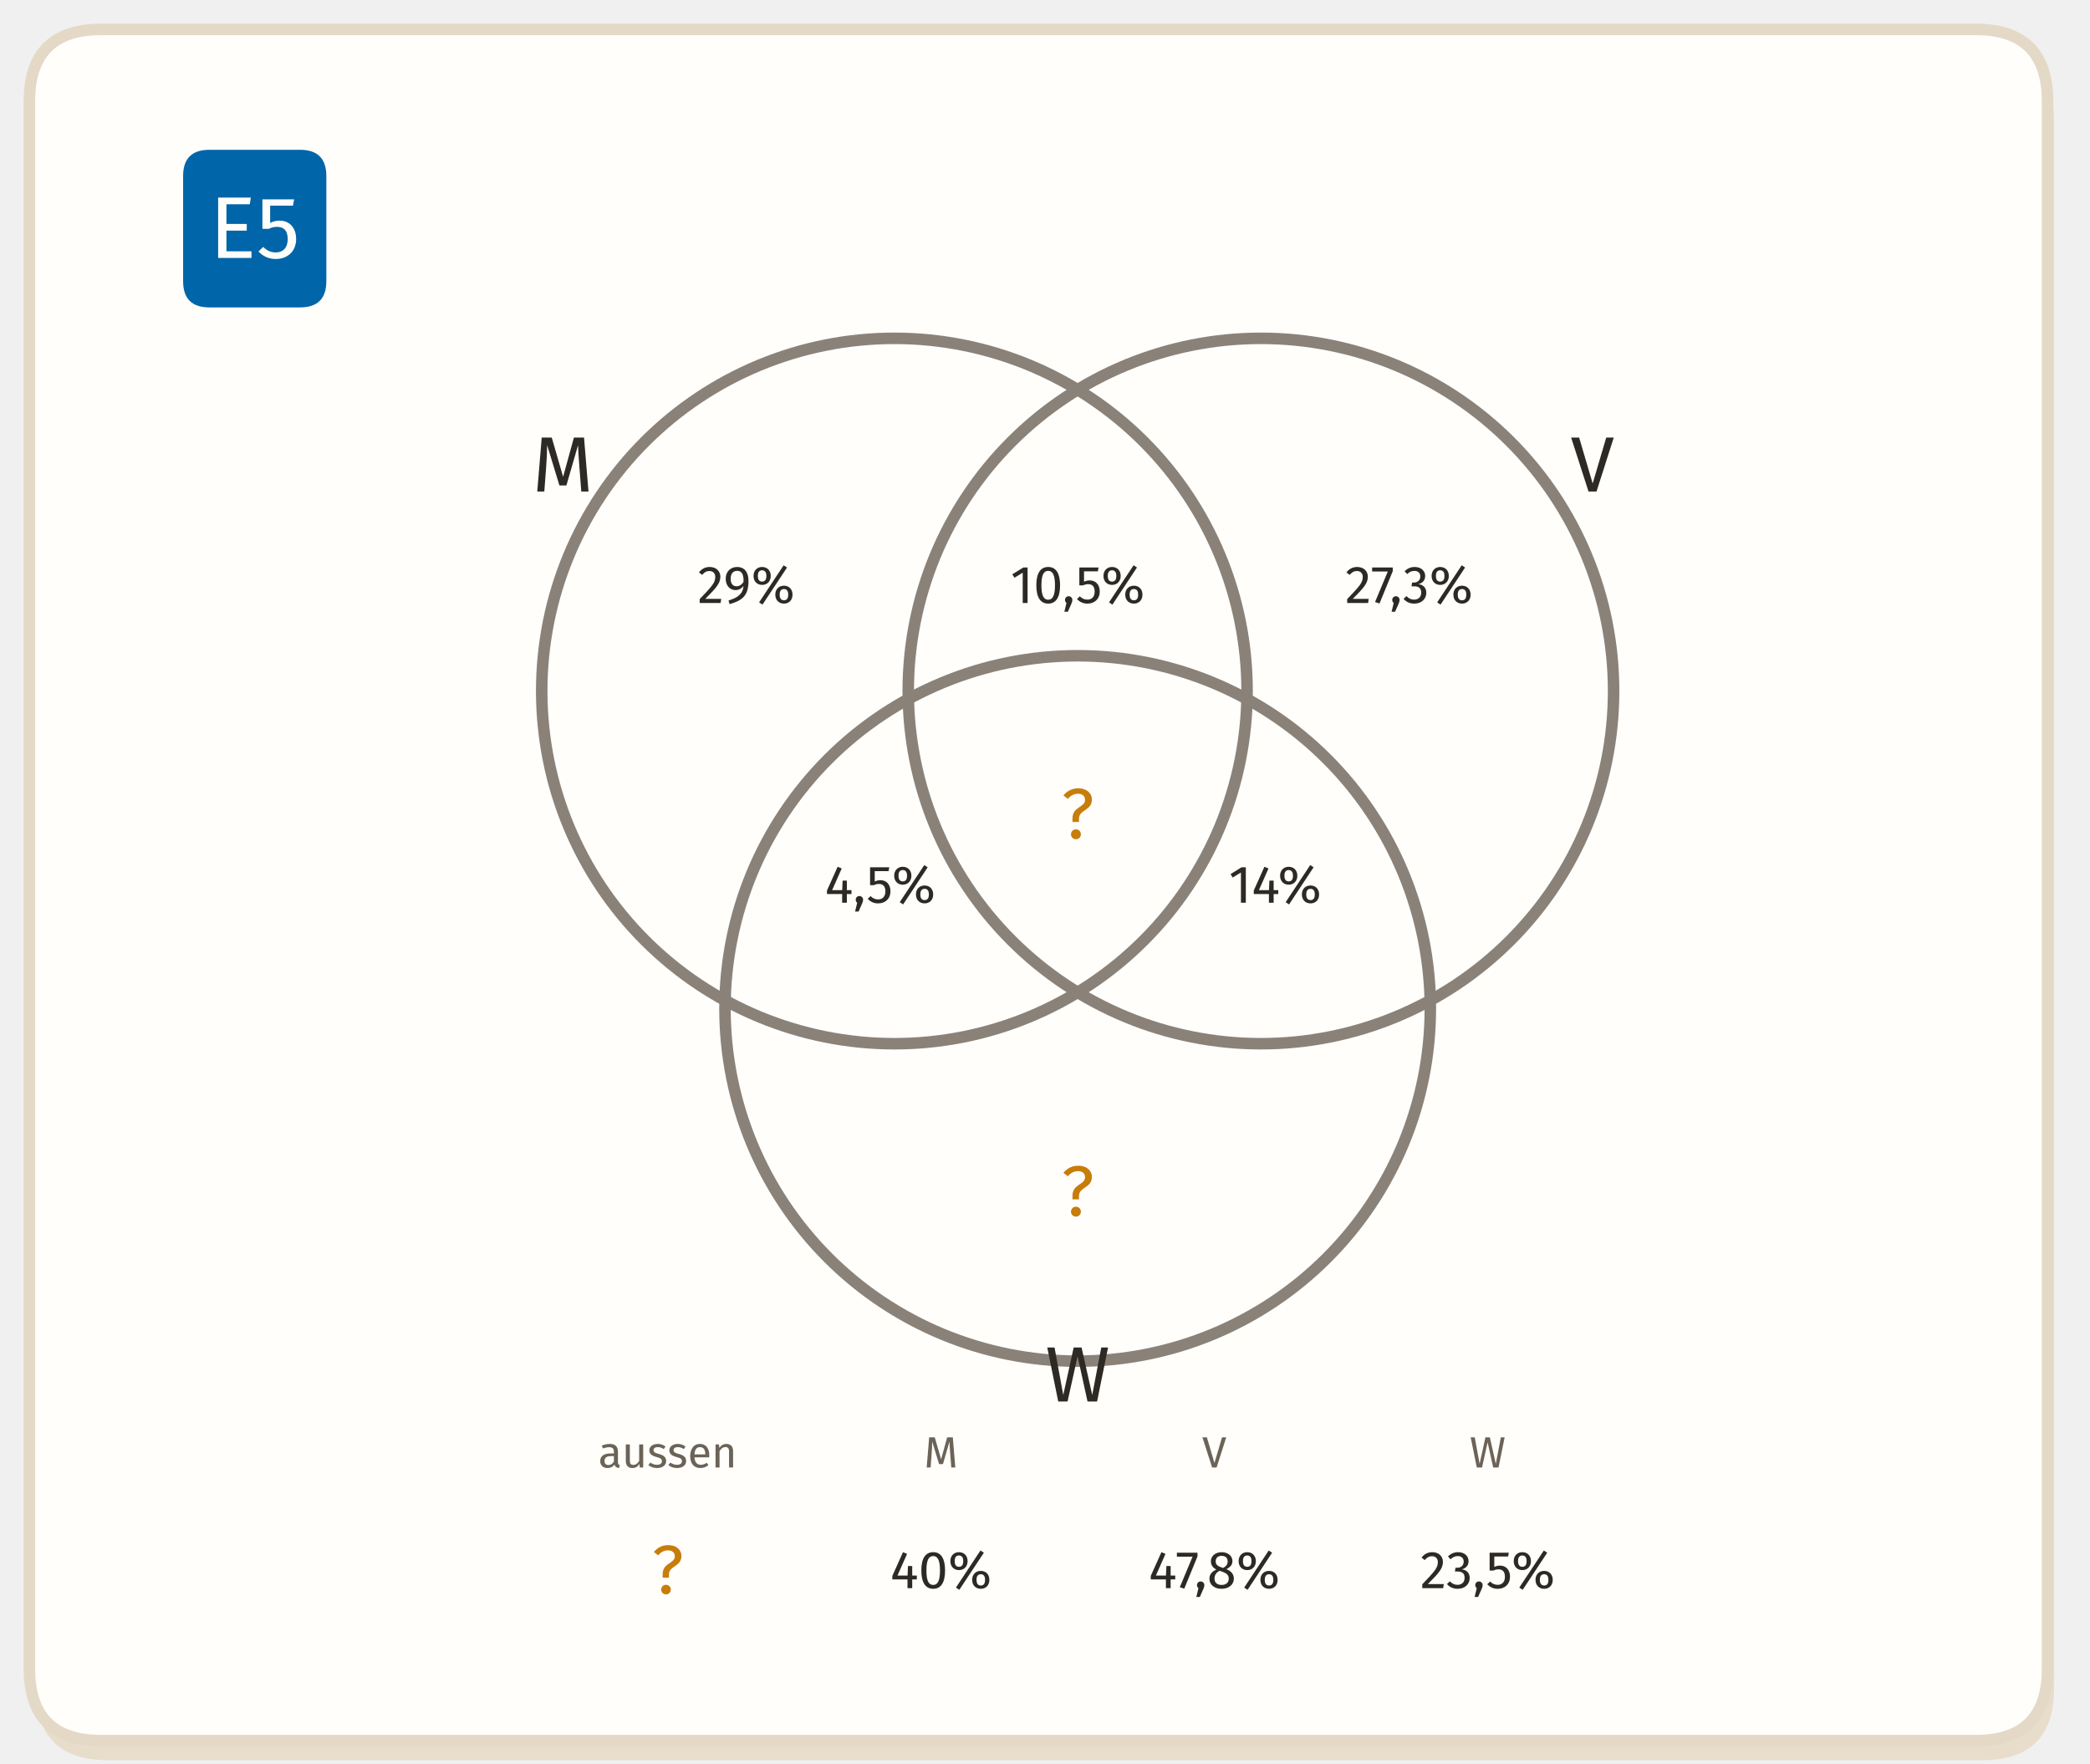
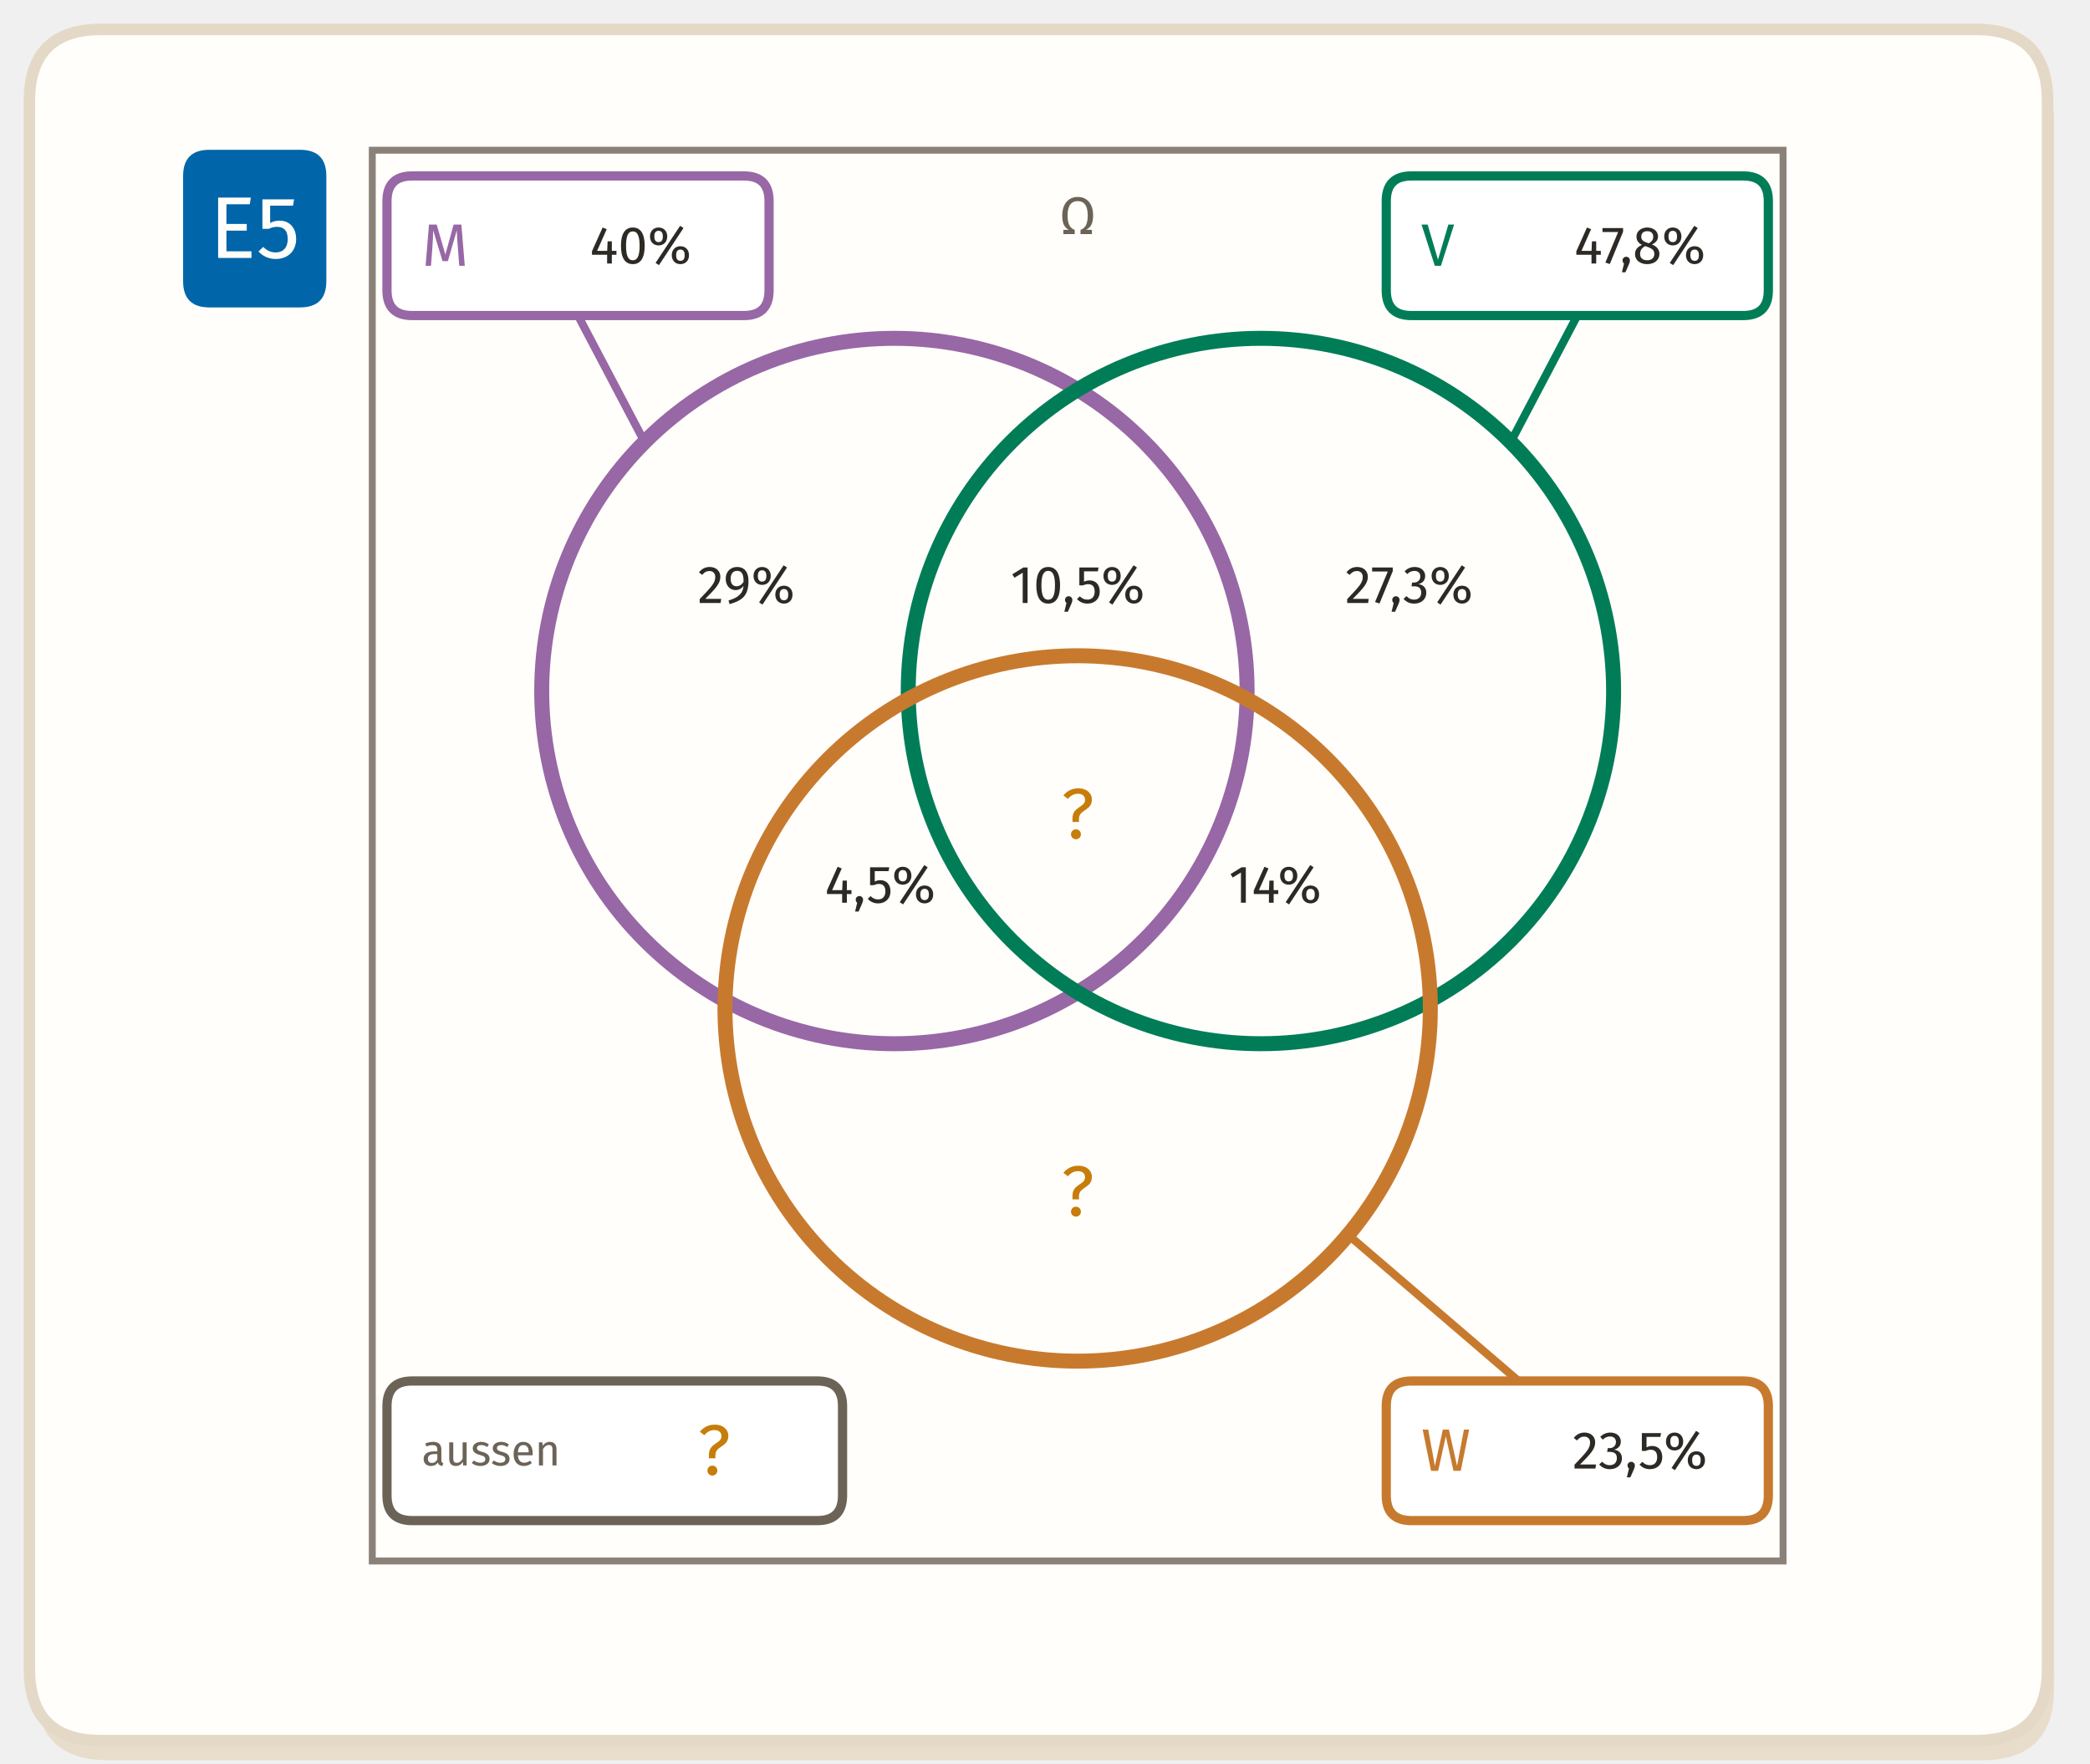
<svg xmlns="http://www.w3.org/2000/svg" xmlns:xlink="http://www.w3.org/1999/xlink" width="181.417pt" height="153.071pt" viewBox="0 0 181.417 153.071" version="1.1">
  <defs>
    <style type="text/css">*{stroke-linejoin: round; stroke-linecap: butt}</style>
  </defs>
  <g id="figure_1">
    <g id="patch_1">
      <path d="M 0 153.071  L 181.417 153.071  L 181.417 0  L 0 0  L 0 153.071  z " style="fill: none" />
    </g>
    <g id="axes_1">
      <g id="patch_2">
        <path d="M 9.354 152.787  L 172.063 152.787  Q 178.299 152.787 178.299 146.551  L 178.299 10.488  Q 178.299 4.252 172.063 4.252  L 9.354 4.252  Q 3.118 4.252 3.118 10.488  L 3.118 146.551  Q 3.118 152.787 9.354 152.787  z " clip-path="url(#p677f99e3bf)" style="fill: #e8ddcb" />
      </g>
      <g id="patch_3">
        <path d="M 8.787 151.087  L 171.496 151.087  Q 177.732 151.087 177.732 144.85  L 177.732 8.787  Q 177.732 2.551 171.496 2.551  L 8.787 2.551  Q 2.551 2.551 2.551 8.787  L 2.551 144.85  Q 2.551 151.087 8.787 151.087  z " clip-path="url(#p677f99e3bf)" style="fill: #fffefb; stroke: #e4d9c7; stroke-linejoin: miter" />
      </g>
      <g id="patch_4">
-         <path d="M 77.636 90.595  C 85.755 90.595 93.542 87.37 99.283 81.629  C 105.024 75.888 108.25 68.1 108.25 59.981  C 108.25 51.862 105.024 44.075 99.283 38.334  C 93.542 32.593 85.755 29.367 77.636 29.367  C 69.517 29.367 61.729 32.593 55.988 38.334  C 50.247 44.075 47.022 51.862 47.022 59.981  C 47.022 68.1 50.247 75.888 55.988 81.629  C 61.729 87.37 69.517 90.595 77.636 90.595  L 77.636 90.595  z " clip-path="url(#p677f99e3bf)" style="fill: none; stroke: #8a8279; stroke-linejoin: miter" />
+         <path d="M 32.315 135.496  L 154.772 135.496  L 154.772 13.039  L 32.315 13.039  L 32.315 135.496  z " clip-path="url(#p677f99e3bf)" style="fill: none; stroke: #8a8279; stroke-width: 0.6; stroke-linejoin: miter" />
      </g>
      <g id="patch_5">
-         <path d="M 109.451 90.595  C 117.57 90.595 125.357 87.37 131.098 81.629  C 136.839 75.888 140.065 68.1 140.065 59.981  C 140.065 51.862 136.839 44.075 131.098 38.334  C 125.357 32.593 117.57 29.367 109.451 29.367  C 101.332 29.367 93.544 32.593 87.803 38.334  C 82.062 44.075 78.837 51.862 78.837 59.981  C 78.837 68.1 82.062 75.888 87.803 81.629  C 93.544 87.37 101.332 90.595 109.451 90.595  L 109.451 90.595  z " clip-path="url(#p677f99e3bf)" style="fill: none; stroke: #8a8279; stroke-linejoin: miter" />
+         <path d="M 77.636 90.595  C 85.755 90.595 93.542 87.37 99.283 81.629  C 105.024 75.888 108.25 68.1 108.25 59.981  C 108.25 51.862 105.024 44.075 99.283 38.334  C 93.542 32.593 85.755 29.367 77.636 29.367  C 69.517 29.367 61.729 32.593 55.988 38.334  C 50.247 44.075 47.022 51.862 47.022 59.981  C 47.022 68.1 50.247 75.888 55.988 81.629  C 61.729 87.37 69.517 90.595 77.636 90.595  L 77.636 90.595  z " clip-path="url(#p677f99e3bf)" style="fill: none; stroke: #9867a5; stroke-width: 1.3; stroke-linejoin: miter" />
      </g>
      <g id="patch_6">
-         <path d="M 93.543 118.148  C 101.662 118.148 109.45 114.922 115.191 109.181  C 120.932 103.44 124.157 95.653 124.157 87.534  C 124.157 79.415 120.932 71.627 115.191 65.886  C 109.45 60.145 101.662 56.92 93.543 56.92  C 85.424 56.92 77.637 60.145 71.896 65.886  C 66.155 71.627 62.929 79.415 62.929 87.534  C 62.929 95.653 66.155 103.44 71.896 109.181  C 77.637 114.922 85.424 118.148 93.543 118.148  L 93.543 118.148  z " clip-path="url(#p677f99e3bf)" style="fill: none; stroke: #8a8279; stroke-linejoin: miter" />
+         <path d="M 109.451 90.595  C 117.57 90.595 125.357 87.37 131.098 81.629  C 136.839 75.888 140.065 68.1 140.065 59.981  C 140.065 51.862 136.839 44.075 131.098 38.334  C 125.357 32.593 117.57 29.367 109.451 29.367  C 101.332 29.367 93.544 32.593 87.803 38.334  C 82.062 44.075 78.837 51.862 78.837 59.981  C 78.837 68.1 82.062 75.888 87.803 81.629  C 93.544 87.37 101.332 90.595 109.451 90.595  L 109.451 90.595  z " clip-path="url(#p677f99e3bf)" style="fill: none; stroke: #007d57; stroke-width: 1.3; stroke-linejoin: miter" />
+       </g>
+       <g id="patch_7">
+         <path d="M 93.543 118.148  C 101.662 118.148 109.45 114.922 115.191 109.181  C 120.932 103.44 124.157 95.653 124.157 87.534  C 124.157 79.415 120.932 71.627 115.191 65.886  C 109.45 60.145 101.662 56.92 93.543 56.92  C 85.424 56.92 77.637 60.145 71.896 65.886  C 66.155 71.627 62.929 79.415 62.929 87.534  C 62.929 95.653 66.155 103.44 71.896 109.181  C 77.637 114.922 85.424 118.148 93.543 118.148  L 93.543 118.148  z " clip-path="url(#p677f99e3bf)" style="fill: none; stroke: #c77a2e; stroke-width: 1.3; stroke-linejoin: miter" />
+       </g>
+       <g id="line2d_1">
+         <path d="M 55.913 38.296  L 50.173 27.39  " clip-path="url(#p677f99e3bf)" style="fill: none; stroke: #9867a5; stroke-width: 0.7; stroke-linecap: square" />
+       </g>
+       <g id="line2d_2">
+         <path d="M 131.173 38.296  L 136.913 27.39  " clip-path="url(#p677f99e3bf)" style="fill: none; stroke: #007d57; stroke-width: 0.7; stroke-linecap: square" />
+       </g>
+       <g id="line2d_3">
+         <path d="M 117.014 107.178  L 131.811 119.87  " clip-path="url(#p677f99e3bf)" style="fill: none; stroke: #c77a2e; stroke-width: 0.7; stroke-linecap: square" />
+       </g>
+       <g id="patch_8">
+         <path d="M 35.772 27.39  L 64.575 27.39  Q 66.756 27.39 66.756 25.209  L 66.756 17.453  Q 66.756 15.272 64.575 15.272  L 35.772 15.272  Q 33.591 15.272 33.591 17.453  L 33.591 25.209  Q 33.591 27.39 35.772 27.39  z " clip-path="url(#p677f99e3bf)" style="fill: #ffffff; stroke: #9867a5; stroke-width: 0.8; stroke-linejoin: miter" />
+       </g>
+       <g id="patch_9">
+         <path d="M 122.512 27.39  L 151.315 27.39  Q 153.496 27.39 153.496 25.209  L 153.496 17.453  Q 153.496 15.272 151.315 15.272  L 122.512 15.272  Q 120.331 15.272 120.331 17.453  L 120.331 25.209  Q 120.331 27.39 122.512 27.39  z " clip-path="url(#p677f99e3bf)" style="fill: #ffffff; stroke: #007d57; stroke-width: 0.8; stroke-linejoin: miter" />
+       </g>
+       <g id="patch_10">
+         <path d="M 122.512 131.988  L 151.315 131.988  Q 153.496 131.988 153.496 129.807  L 153.496 122.051  Q 153.496 119.87 151.315 119.87  L 122.512 119.87  Q 120.331 119.87 120.331 122.051  L 120.331 129.807  Q 120.331 131.988 122.512 131.988  z " clip-path="url(#p677f99e3bf)" style="fill: #ffffff; stroke: #c77a2e; stroke-width: 0.8; stroke-linejoin: miter" />
+       </g>
+       <g id="patch_11">
+         <path d="M 35.772 131.988  L 70.953 131.988  Q 73.134 131.988 73.134 129.807  L 73.134 122.051  Q 73.134 119.87 70.953 119.87  L 35.772 119.87  Q 33.591 119.87 33.591 122.051  L 33.591 129.807  Q 33.591 131.988 35.772 131.988  z " clip-path="url(#p677f99e3bf)" style="fill: #ffffff; stroke: #6c6357; stroke-width: 0.8; stroke-linejoin: miter" />
      </g>
      <g id="text_1">
-         <g style="fill: #2d2924" transform="translate(46.2133 42.66603) scale(0.068 -0.068)">
-           <defs>
-             <path id="FiraSans-Regular-a1" d="M 4218 4410  L 3392 4410  L 2509 1203  L 1581 4410  L 762 4410  L 397 0  L 973 0  L 1120 1946  C 1171 2592 1203 3277 1203 3795  L 2208 499  L 2778 499  L 3731 3789  C 3738 3424 3782 2682 3840 1990  L 3994 0  L 4582 0  L 4218 4410  z " transform="scale(0.015625)" />
-           </defs>
-           <use xlink:href="#FiraSans-Regular-a1" />
+         <g style="fill: #6c6357" transform="translate(91.95163 20.32053) scale(0.046 -0.046)">
+           <defs>
+             <path id="FiraSans-Regular-67f" d="M 2214 4486  C 1114 4486 352 3648 352 2259  C 352 1331 576 819 1152 512  L 486 512  L 486 0  L 1862 0  L 1862 512  C 1312 710 998 1165 998 2259  C 998 3469 1478 3987 2214 3987  C 2970 3987 3430 3469 3430 2266  C 3430 1254 3162 717 2560 512  L 2560 0  L 3936 0  L 3936 512  L 3232 512  C 3878 870 4077 1370 4077 2266  C 4077 3686 3347 4486 2214 4486  z " transform="scale(0.015625)" />
+           </defs>
+           <use xlink:href="#FiraSans-Regular-67f" />
        </g>
      </g>
      <g id="text_2">
-         <g style="fill: #2d2924" transform="translate(136.338 42.66603) scale(0.068 -0.068)">
-           <defs>
-             <path id="FiraSans-Regular-12c" d="M 3520 4410  L 2906 4410  L 1798 659  L 691 4410  L 38 4410  L 1459 0  L 2112 0  L 3520 4410  z " transform="scale(0.015625)" />
-           </defs>
-           <use xlink:href="#FiraSans-Regular-12c" />
-         </g>
-       </g>
-       <g id="text_3">
-         <g style="fill: #2d2924" transform="translate(90.73512 121.6506) scale(0.068 -0.068)">
-           <defs>
-             <path id="FiraSans-Regular-130" d="M 5126 4410  L 4570 4410  L 3834 531  L 2963 4410  L 2317 4410  L 1466 531  L 755 4410  L 160 4410  L 1056 0  L 1818 0  L 2637 3693  L 3450 0  L 4230 0  L 5126 4410  z " transform="scale(0.015625)" />
-           </defs>
-           <use xlink:href="#FiraSans-Regular-130" />
-         </g>
-       </g>
-       <g id="text_4">
        <g style="fill: #2d2924" transform="translate(60.55511 52.33785) scale(0.046 -0.046)">
          <defs>
            <path id="FiraSans-Regular-87d" d="M 1459 4346  C 922 4346 506 4128 160 3699  L 544 3392  C 832 3718 1069 3859 1427 3859  C 1843 3859 2131 3597 2131 3149  C 2131 2451 1760 2042 250 467  L 250 0  L 2778 0  L 2848 493  L 922 493  C 2234 1805 2746 2374 2746 3174  C 2746 3840 2246 4346 1459 4346  z " transform="scale(0.015625)" />
            <path id="FiraSans-Regular-899" d="M 1658 4346  C 915 4346 288 3827 288 2931  C 288 2080 806 1555 1472 1555  C 1907 1555 2246 1779 2432 2067  C 2387 1101 1702 608 627 301  L 762 -141  C 2336 314 3040 909 3040 2682  C 3040 3686 2579 4346 1658 4346  z M 1594 2016  C 1178 2016 883 2304 883 2918  C 883 3533 1171 3878 1670 3878  C 2202 3878 2464 3514 2445 2547  C 2234 2221 1958 2016 1594 2016  z " transform="scale(0.015625)" />
            <path id="FiraSans-Regular-9d1" d="M 3923 4550  L 960 70  L 1370 -198  L 4333 4282  L 3923 4550  z M 1325 4346  C 730 4346 288 3930 288 3264  C 288 2598 730 2182 1325 2182  C 1926 2182 2368 2598 2368 3264  C 2368 3930 1926 4346 1325 4346  z M 1325 3949  C 1741 3949 1843 3597 1843 3264  C 1843 2918 1741 2579 1325 2579  C 915 2579 806 2931 806 3264  C 806 3610 915 3949 1325 3949  z M 3962 2086  C 3360 2086 2918 1670 2918 1005  C 2918 339 3360 -77 3962 -77  C 4563 -77 4998 339 4998 1005  C 4998 1670 4563 2086 3962 2086  z M 3962 1683  C 4378 1683 4480 1338 4480 1005  C 4480 659 4378 320 3962 320  C 3552 320 3443 672 3443 1005  C 3443 1350 3552 1683 3962 1683  z " transform="scale(0.015625)" />
          </defs>
          <use xlink:href="#FiraSans-Regular-87d" />
          <use xlink:href="#FiraSans-Regular-899" transform="translate(48.5 0)" />
          <use xlink:href="#FiraSans-Regular-9d1" transform="translate(101 0)" />
        </g>
      </g>
-       <g id="text_5">
+       <g id="text_3">
        <g style="fill: #2d2924" transform="translate(116.7587 52.33785) scale(0.046 -0.046)">
          <defs>
            <path id="FiraSans-Regular-891" d="M 2650 4282  L 160 4282  L 160 3802  L 2054 3802  L 512 115  L 1050 -64  L 2650 3840  L 2650 4282  z " transform="scale(0.015625)" />
            <path id="FiraSans-Regular-8d7" d="M 762 813  C 512 813 320 614 320 371  C 320 218 390 83 499 0  L 243 -1062  L 666 -1062  L 1094 -83  C 1178 102 1210 230 1210 371  C 1210 614 1018 813 762 813  z " transform="scale(0.015625)" />
            <path id="FiraSans-Regular-881" d="M 1440 4346  C 979 4346 582 4179 218 3840  L 525 3488  C 813 3757 1069 3872 1408 3872  C 1837 3872 2118 3622 2118 3219  C 2118 2720 1766 2464 1344 2464  L 1126 2464  L 1056 2010  L 1376 2010  C 1894 2010 2227 1830 2227 1242  C 2227 736 1901 403 1363 403  C 1018 403 730 531 448 826  L 96 499  C 422 109 870 -77 1382 -77  C 2272 -77 2842 486 2842 1235  C 2842 1882 2413 2221 1875 2272  C 2355 2387 2707 2714 2707 3258  C 2707 3834 2259 4346 1440 4346  z " transform="scale(0.015625)" />
          </defs>
          <use xlink:href="#FiraSans-Regular-87d" />
          <use xlink:href="#FiraSans-Regular-891" transform="translate(48.5 0)" />
          <use xlink:href="#FiraSans-Regular-8d7" transform="translate(83.90625 0)" />
          <use xlink:href="#FiraSans-Regular-881" transform="translate(108.8125 0)" />
          <use xlink:href="#FiraSans-Regular-9d1" transform="translate(158.7188 0)" />
        </g>
      </g>
-       <g id="text_6">
+       <g id="text_4">
        <g style="fill: #c77d0a" transform="translate(92.12021 105.5302) scale(0.062 -0.062)">
          <defs>
            <path id="FiraSans-Regular-8de" d="M 1523 4486  C 992 4486 557 4282 192 3853  L 595 3539  C 858 3859 1165 4000 1485 4000  C 1882 4000 2131 3802 2131 3450  C 2131 2758 1005 2867 1005 1792  L 1005 1472  L 1587 1472  L 1587 1760  C 1587 2598 2746 2464 2746 3488  C 2746 4000 2330 4486 1523 4486  z M 1312 813  C 1062 813 870 614 870 371  C 870 122 1062 -77 1312 -77  C 1568 -77 1760 122 1760 371  C 1760 614 1568 813 1312 813  z " transform="scale(0.015625)" />
          </defs>
          <use xlink:href="#FiraSans-Regular-8de" />
        </g>
      </g>
-       <g id="text_7">
+       <g id="text_5">
        <g style="fill: #2d2924" transform="translate(87.71101 52.33785) scale(0.046 -0.046)">
          <defs>
            <path id="FiraSans-Regular-879" d="M 2067 4282  L 1549 4282  L 224 3462  L 480 3046  L 1478 3654  L 1478 0  L 2067 0  L 2067 4282  z " transform="scale(0.015625)" />
            <path id="FiraSans-Regular-871" d="M 1786 4346  C 826 4346 352 3558 352 2138  C 352 717 826 -77 1786 -77  C 2746 -77 3219 717 3219 2138  C 3219 3552 2746 4346 1786 4346  z M 1786 3878  C 2317 3878 2605 3392 2605 2138  C 2605 877 2317 390 1786 390  C 1248 390 966 877 966 2138  C 966 3392 1248 3878 1786 3878  z " transform="scale(0.015625)" />
            <path id="FiraSans-Regular-889" d="M 2771 4282  L 454 4282  L 454 2125  L 915 2125  C 1120 2221 1293 2272 1523 2272  C 1965 2272 2304 2042 2304 1382  C 2304 755 1965 403 1427 403  C 1056 403 781 538 512 806  L 166 467  C 499 128 890 -77 1434 -77  C 2323 -77 2918 518 2918 1370  C 2918 2221 2426 2726 1702 2726  C 1472 2726 1242 2675 1018 2560  L 1018 3821  L 2688 3821  L 2771 4282  z " transform="scale(0.015625)" />
          </defs>
          <use xlink:href="#FiraSans-Regular-879" />
          <use xlink:href="#FiraSans-Regular-871" transform="translate(43.29688 0)" />
          <use xlink:href="#FiraSans-Regular-8d7" transform="translate(97.89062 0)" />
          <use xlink:href="#FiraSans-Regular-889" transform="translate(122.8906 0)" />
          <use xlink:href="#FiraSans-Regular-9d1" transform="translate(170.9844 0)" />
        </g>
      </g>
-       <g id="text_8">
+       <g id="text_6">
        <g style="fill: #2d2924" transform="translate(71.60077 78.3599) scale(0.046 -0.046)">
          <defs>
            <path id="FiraSans-Regular-885" d="M 3213 1523  L 2656 1523  L 2656 2675  L 2144 2675  L 2093 1523  L 877 1523  L 2035 4141  L 1542 4346  L 256 1478  L 256 1056  L 2086 1056  L 2086 0  L 2656 0  L 2656 1056  L 3213 1056  L 3213 1523  z " transform="scale(0.015625)" />
          </defs>
          <use xlink:href="#FiraSans-Regular-885" />
          <use xlink:href="#FiraSans-Regular-8d7" transform="translate(53.20312 0)" />
          <use xlink:href="#FiraSans-Regular-889" transform="translate(78.20312 0)" />
          <use xlink:href="#FiraSans-Regular-9d1" transform="translate(126.2969 0)" />
        </g>
      </g>
-       <g id="text_9">
+       <g id="text_7">
        <g style="fill: #2d2924" transform="translate(106.6542 78.3599) scale(0.046 -0.046)">
          <use xlink:href="#FiraSans-Regular-879" />
          <use xlink:href="#FiraSans-Regular-885" transform="translate(43.29688 0)" />
          <use xlink:href="#FiraSans-Regular-9d1" transform="translate(92.5 0)" />
        </g>
      </g>
-       <g id="text_10">
+       <g id="text_8">
        <g style="fill: #c77d0a" transform="translate(92.12021 72.77306) scale(0.062 -0.062)">
          <use xlink:href="#FiraSans-Regular-8de" />
        </g>
      </g>
+       <g id="text_9">
+         <g style="fill: #9867a5" transform="translate(36.62008 23.07271) scale(0.052 -0.052)">
+           <defs>
+             <path id="FiraSans-Regular-a1" d="M 4218 4410  L 3392 4410  L 2509 1203  L 1581 4410  L 762 4410  L 397 0  L 973 0  L 1120 1946  C 1171 2592 1203 3277 1203 3795  L 2208 499  L 2778 499  L 3731 3789  C 3738 3424 3782 2682 3840 1990  L 3994 0  L 4582 0  L 4218 4410  z " transform="scale(0.015625)" />
+           </defs>
+           <use xlink:href="#FiraSans-Regular-a1" />
+         </g>
+       </g>
+       <g id="text_10">
+         <g style="fill: #2d2924" transform="translate(51.20059 22.87171) scale(0.046 -0.046)">
+           <use xlink:href="#FiraSans-Regular-885" />
+           <use xlink:href="#FiraSans-Regular-871" transform="translate(53.20312 0)" />
+           <use xlink:href="#FiraSans-Regular-9d1" transform="translate(109 0)" />
+         </g>
+       </g>
      <g id="text_11">
-         <g style="fill: #6c6357" transform="translate(51.94796 127.3807) scale(0.038 -0.038)">
+         <g style="fill: #007d57" transform="translate(123.3602 23.07271) scale(0.052 -0.052)">
+           <defs>
+             <path id="FiraSans-Regular-12c" d="M 3520 4410  L 2906 4410  L 1798 659  L 691 4410  L 38 4410  L 1459 0  L 2112 0  L 3520 4410  z " transform="scale(0.015625)" />
+           </defs>
+           <use xlink:href="#FiraSans-Regular-12c" />
+         </g>
+       </g>
+       <g id="text_12">
+         <g style="fill: #2d2924" transform="translate(136.6459 22.87171) scale(0.046 -0.046)">
+           <defs>
+             <path id="FiraSans-Regular-895" d="M 2336 2298  C 2822 2541 3066 2829 3066 3264  C 3066 3994 2406 4346 1766 4346  C 1114 4346 467 3968 467 3245  C 467 2803 672 2477 1133 2246  C 608 2016 288 1683 288 1133  C 288 429 870 -77 1754 -77  C 2624 -77 3238 429 3238 1146  C 3238 1683 2925 2061 2336 2298  z M 1766 3904  C 2234 3904 2490 3642 2490 3245  C 2490 2880 2330 2656 1946 2438  L 1837 2477  C 1344 2637 1043 2797 1043 3238  C 1043 3667 1325 3904 1766 3904  z M 1760 390  C 1229 390 902 666 902 1133  C 902 1600 1107 1894 1530 2099  L 1690 2042  C 2381 1805 2624 1600 2624 1139  C 2624 691 2298 390 1760 390  z " transform="scale(0.015625)" />
+           </defs>
+           <use xlink:href="#FiraSans-Regular-885" />
+           <use xlink:href="#FiraSans-Regular-891" transform="translate(50.79688 0)" />
+           <use xlink:href="#FiraSans-Regular-8d7" transform="translate(86.20312 0)" />
+           <use xlink:href="#FiraSans-Regular-895" transform="translate(110.2031 0)" />
+           <use xlink:href="#FiraSans-Regular-9d1" transform="translate(165.2969 0)" />
+         </g>
+       </g>
+       <g id="text_13">
+         <g style="fill: #c77a2e" transform="translate(123.3602 127.6711) scale(0.052 -0.052)">
+           <defs>
+             <path id="FiraSans-Regular-130" d="M 5126 4410  L 4570 4410  L 3834 531  L 2963 4410  L 2317 4410  L 1466 531  L 755 4410  L 160 4410  L 1056 0  L 1818 0  L 2637 3693  L 3450 0  L 4230 0  L 5126 4410  z " transform="scale(0.015625)" />
+           </defs>
+           <use xlink:href="#FiraSans-Regular-130" />
+         </g>
+       </g>
+       <g id="text_14">
+         <g style="fill: #2d2924" transform="translate(136.4917 127.4701) scale(0.046 -0.046)">
+           <use xlink:href="#FiraSans-Regular-87d" />
+           <use xlink:href="#FiraSans-Regular-881" transform="translate(49 0)" />
+           <use xlink:href="#FiraSans-Regular-8d7" transform="translate(98.90625 0)" />
+           <use xlink:href="#FiraSans-Regular-889" transform="translate(123.9062 0)" />
+           <use xlink:href="#FiraSans-Regular-9d1" transform="translate(172 0)" />
+         </g>
+       </g>
+       <g id="text_15">
+         <g style="fill: #6c6357" transform="translate(36.62008 127.2021) scale(0.038 -0.038)">
          <defs>
            <path id="FiraSans-Regular-157" d="M 2848 787  L 2848 2330  C 2848 3034 2477 3450 1664 3450  C 1286 3450 915 3373 499 3219  L 646 2790  C 992 2906 1306 2970 1555 2970  C 2022 2970 2259 2790 2259 2304  L 2259 2054  L 1741 2054  C 800 2054 256 1664 256 941  C 256 339 659 -77 1331 -77  C 1741 -77 2099 77 2336 429  C 2438 96 2656 -38 2995 -77  L 3130 333  C 2957 397 2848 493 2848 787  z M 1466 365  C 1082 365 883 576 883 973  C 883 1434 1197 1664 1818 1664  L 2259 1664  L 2259 890  C 2067 538 1811 365 1466 365  z " transform="scale(0.015625)" />
            <path id="FiraSans-Regular-2af" d="M 3091 3373  L 2502 3373  L 2502 966  C 2298 627 2022 384 1658 384  C 1293 384 1139 557 1139 1018  L 1139 3373  L 550 3373  L 550 954  C 550 294 902 -77 1491 -77  C 1971 -77 2285 115 2541 525  L 2586 0  L 3091 0  L 3091 3373  z " transform="scale(0.015625)" />
            <path id="FiraSans-Regular-28c" d="M 1523 3450  C 826 3450 307 3059 307 2522  C 307 2048 595 1734 1325 1542  C 1978 1370 2144 1242 2144 909  C 2144 589 1862 397 1421 397  C 1056 397 742 518 474 723  L 160 365  C 454 109 864 -77 1434 -77  C 2118 -77 2765 243 2765 947  C 2765 1536 2355 1818 1645 1997  C 1101 2138 922 2266 922 2541  C 922 2810 1158 2982 1542 2982  C 1856 2982 2118 2886 2419 2694  L 2669 3066  C 2349 3309 1997 3450 1523 3450  z " transform="scale(0.015625)" />
            <path id="FiraSans-Regular-1a8" d="M 3155 1786  C 3155 2816 2675 3450 1766 3450  C 896 3450 365 2701 365 1651  C 365 582 915 -77 1856 -77  C 2323 -77 2701 83 3034 346  L 2778 698  C 2483 493 2234 403 1901 403  C 1414 403 1050 704 992 1485  L 3142 1485  C 3149 1562 3155 1670 3155 1786  z M 2573 1920  L 992 1920  C 1037 2669 1331 2982 1779 2982  C 2310 2982 2573 2618 2573 1958  L 2573 1920  z " transform="scale(0.015625)" />
            <path id="FiraSans-Regular-233" d="M 2176 3450  C 1734 3450 1376 3219 1146 2874  L 1094 3373  L 589 3373  L 589 0  L 1178 0  L 1178 2394  C 1402 2752 1658 2989 2035 2989  C 2362 2989 2566 2842 2566 2336  L 2566 0  L 3155 0  L 3155 2419  C 3155 3059 2797 3450 2176 3450  z " transform="scale(0.015625)" />
          </defs>
          <use xlink:href="#FiraSans-Regular-157" />
          <use xlink:href="#FiraSans-Regular-2af" transform="translate(53.90625 0)" />
          <use xlink:href="#FiraSans-Regular-28c" transform="translate(111.4062 0)" />
          <use xlink:href="#FiraSans-Regular-28c" transform="translate(157.1094 0)" />
          <use xlink:href="#FiraSans-Regular-1a8" transform="translate(203.8125 0)" />
          <use xlink:href="#FiraSans-Regular-233" transform="translate(258.2188 0)" />
        </g>
      </g>
-       <g id="text_12">
-         <g style="fill: #c77d0a" transform="translate(56.57714 138.3224) scale(0.06 -0.06)">
+       <g id="text_16">
+         <g style="fill: #c77d0a" transform="translate(60.5621 128.0061) scale(0.062 -0.062)">
          <use xlink:href="#FiraSans-Regular-8de" />
        </g>
      </g>
-       <g id="text_13">
-         <g style="fill: #6c6357" transform="translate(80.20217 127.3807) scale(0.038 -0.038)">
-           <use xlink:href="#FiraSans-Regular-a1" />
-         </g>
-       </g>
-       <g id="text_14">
-         <g style="fill: #2d2924" transform="translate(77.27366 137.8534) scale(0.046 -0.046)">
-           <use xlink:href="#FiraSans-Regular-885" />
-           <use xlink:href="#FiraSans-Regular-871" transform="translate(53.20312 0)" />
-           <use xlink:href="#FiraSans-Regular-9d1" transform="translate(109 0)" />
-         </g>
-       </g>
-       <g id="text_15">
-         <g style="fill: #6c6357" transform="translate(104.35 127.3807) scale(0.038 -0.038)">
-           <use xlink:href="#FiraSans-Regular-12c" />
-         </g>
-       </g>
-       <g id="text_16">
-         <g style="fill: #2d2924" transform="translate(99.70481 137.8534) scale(0.046 -0.046)">
-           <defs>
-             <path id="FiraSans-Regular-895" d="M 2336 2298  C 2822 2541 3066 2829 3066 3264  C 3066 3994 2406 4346 1766 4346  C 1114 4346 467 3968 467 3245  C 467 2803 672 2477 1133 2246  C 608 2016 288 1683 288 1133  C 288 429 870 -77 1754 -77  C 2624 -77 3238 429 3238 1146  C 3238 1683 2925 2061 2336 2298  z M 1766 3904  C 2234 3904 2490 3642 2490 3245  C 2490 2880 2330 2656 1946 2438  L 1837 2477  C 1344 2637 1043 2797 1043 3238  C 1043 3667 1325 3904 1766 3904  z M 1760 390  C 1229 390 902 666 902 1133  C 902 1600 1107 1894 1530 2099  L 1690 2042  C 2381 1805 2624 1600 2624 1139  C 2624 691 2298 390 1760 390  z " transform="scale(0.015625)" />
-           </defs>
-           <use xlink:href="#FiraSans-Regular-885" />
-           <use xlink:href="#FiraSans-Regular-891" transform="translate(50.79688 0)" />
-           <use xlink:href="#FiraSans-Regular-8d7" transform="translate(86.20312 0)" />
-           <use xlink:href="#FiraSans-Regular-895" transform="translate(110.2031 0)" />
-           <use xlink:href="#FiraSans-Regular-9d1" transform="translate(165.2969 0)" />
-         </g>
-       </g>
      <g id="text_17">
-         <g style="fill: #6c6357" transform="translate(127.563 127.3807) scale(0.038 -0.038)">
-           <use xlink:href="#FiraSans-Regular-130" />
-         </g>
-       </g>
-       <g id="text_18">
-         <g style="fill: #2d2924" transform="translate(123.2766 137.8534) scale(0.046 -0.046)">
-           <use xlink:href="#FiraSans-Regular-87d" />
-           <use xlink:href="#FiraSans-Regular-881" transform="translate(49 0)" />
-           <use xlink:href="#FiraSans-Regular-8d7" transform="translate(98.90625 0)" />
-           <use xlink:href="#FiraSans-Regular-889" transform="translate(123.9062 0)" />
-           <use xlink:href="#FiraSans-Regular-9d1" transform="translate(172 0)" />
-         </g>
-       </g>
-       <g id="text_19">
-         <g id="patch_7">
+         <g id="patch_12">
          <path d="M 18.174 26.683  L 26.047 26.683  Q 28.327 26.683 28.327 24.403  L 28.327 15.283  Q 28.327 13.003 26.047 13.003  L 18.174 13.003  Q 15.894 13.003 15.894 15.283  L 15.894 24.403  Q 15.894 26.683 18.174 26.683  z " style="fill: #0065a9" />
        </g>
        <g style="fill: #fffefb" transform="translate(18.17367 22.38852) scale(0.076 -0.076)">
          <defs>
            <path id="FiraSans-Regular-45" d="M 3027 4410  L 640 4410  L 640 0  L 3078 0  L 3078 486  L 1248 486  L 1248 1997  L 2733 1997  L 2733 2483  L 1248 2483  L 1248 3923  L 2957 3923  L 3027 4410  z " transform="scale(0.015625)" />
          </defs>
          <use xlink:href="#FiraSans-Regular-45" />
          <use xlink:href="#FiraSans-Regular-889" transform="translate(53.5 0)" />
        </g>
      </g>
    </g>
  </g>
  <defs>
    <clipPath id="p677f99e3bf">
      <rect x="0" y="0" width="181.417" height="153.071" />
    </clipPath>
  </defs>
</svg>
